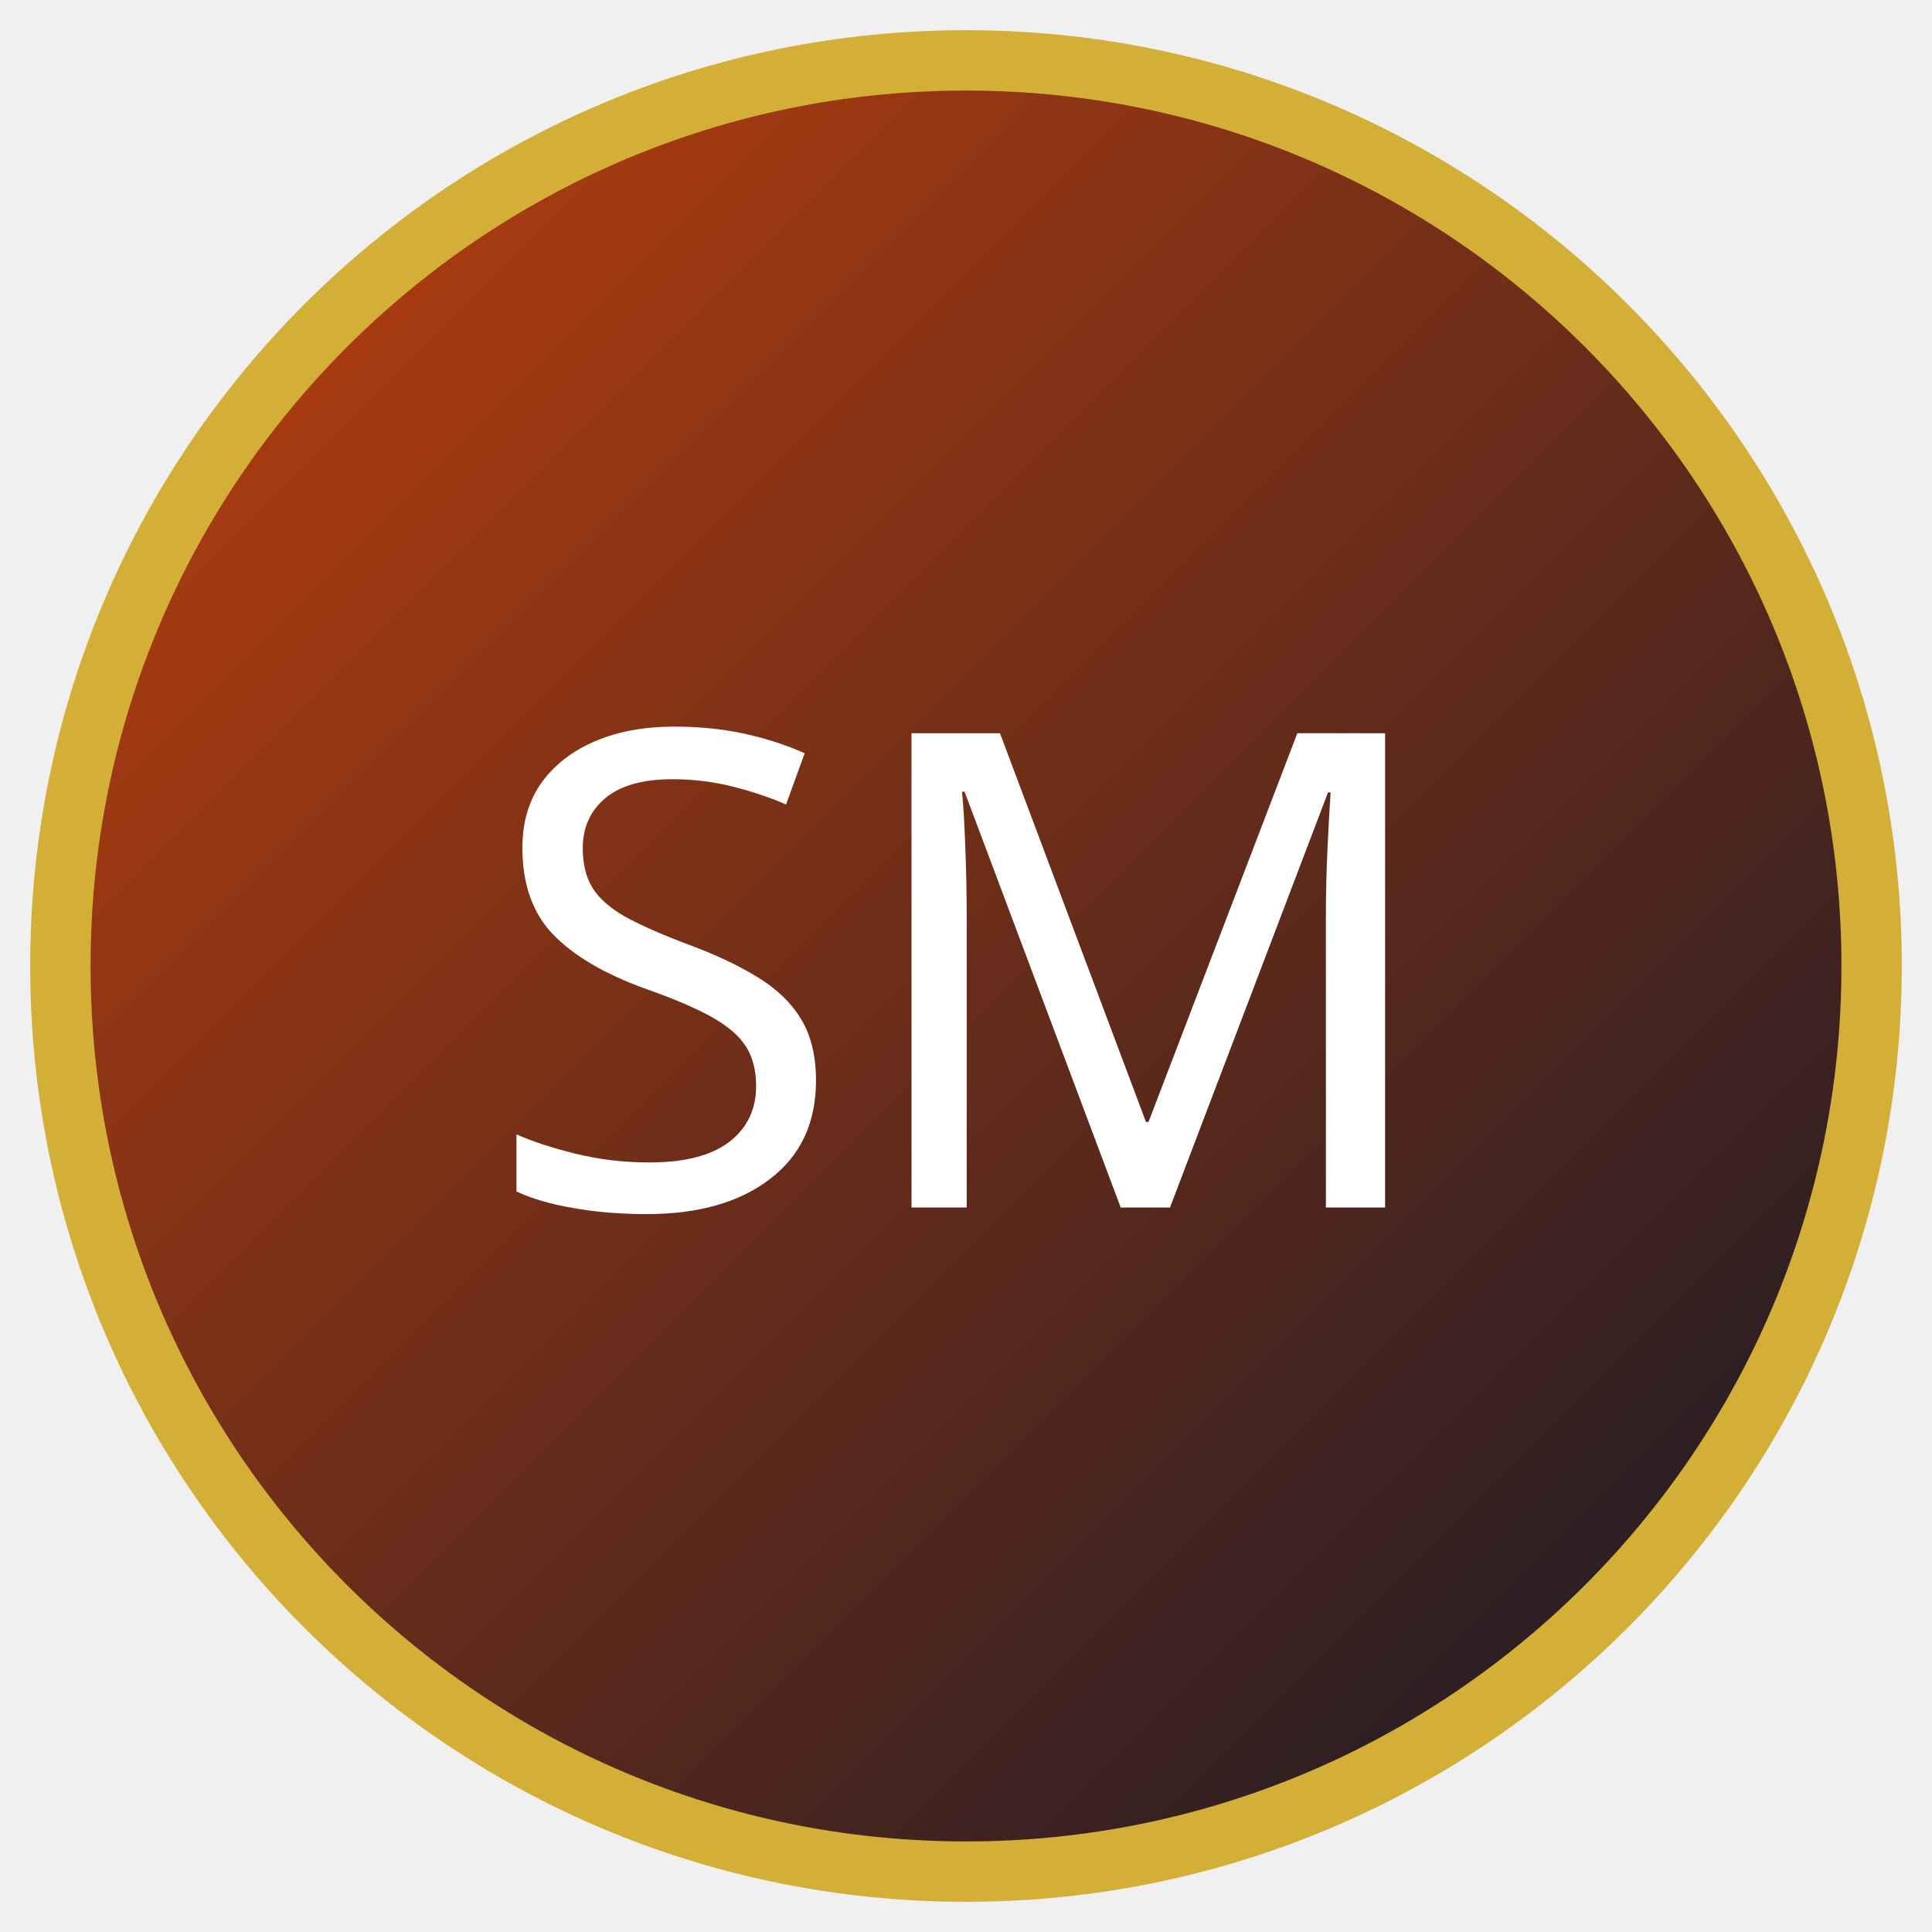
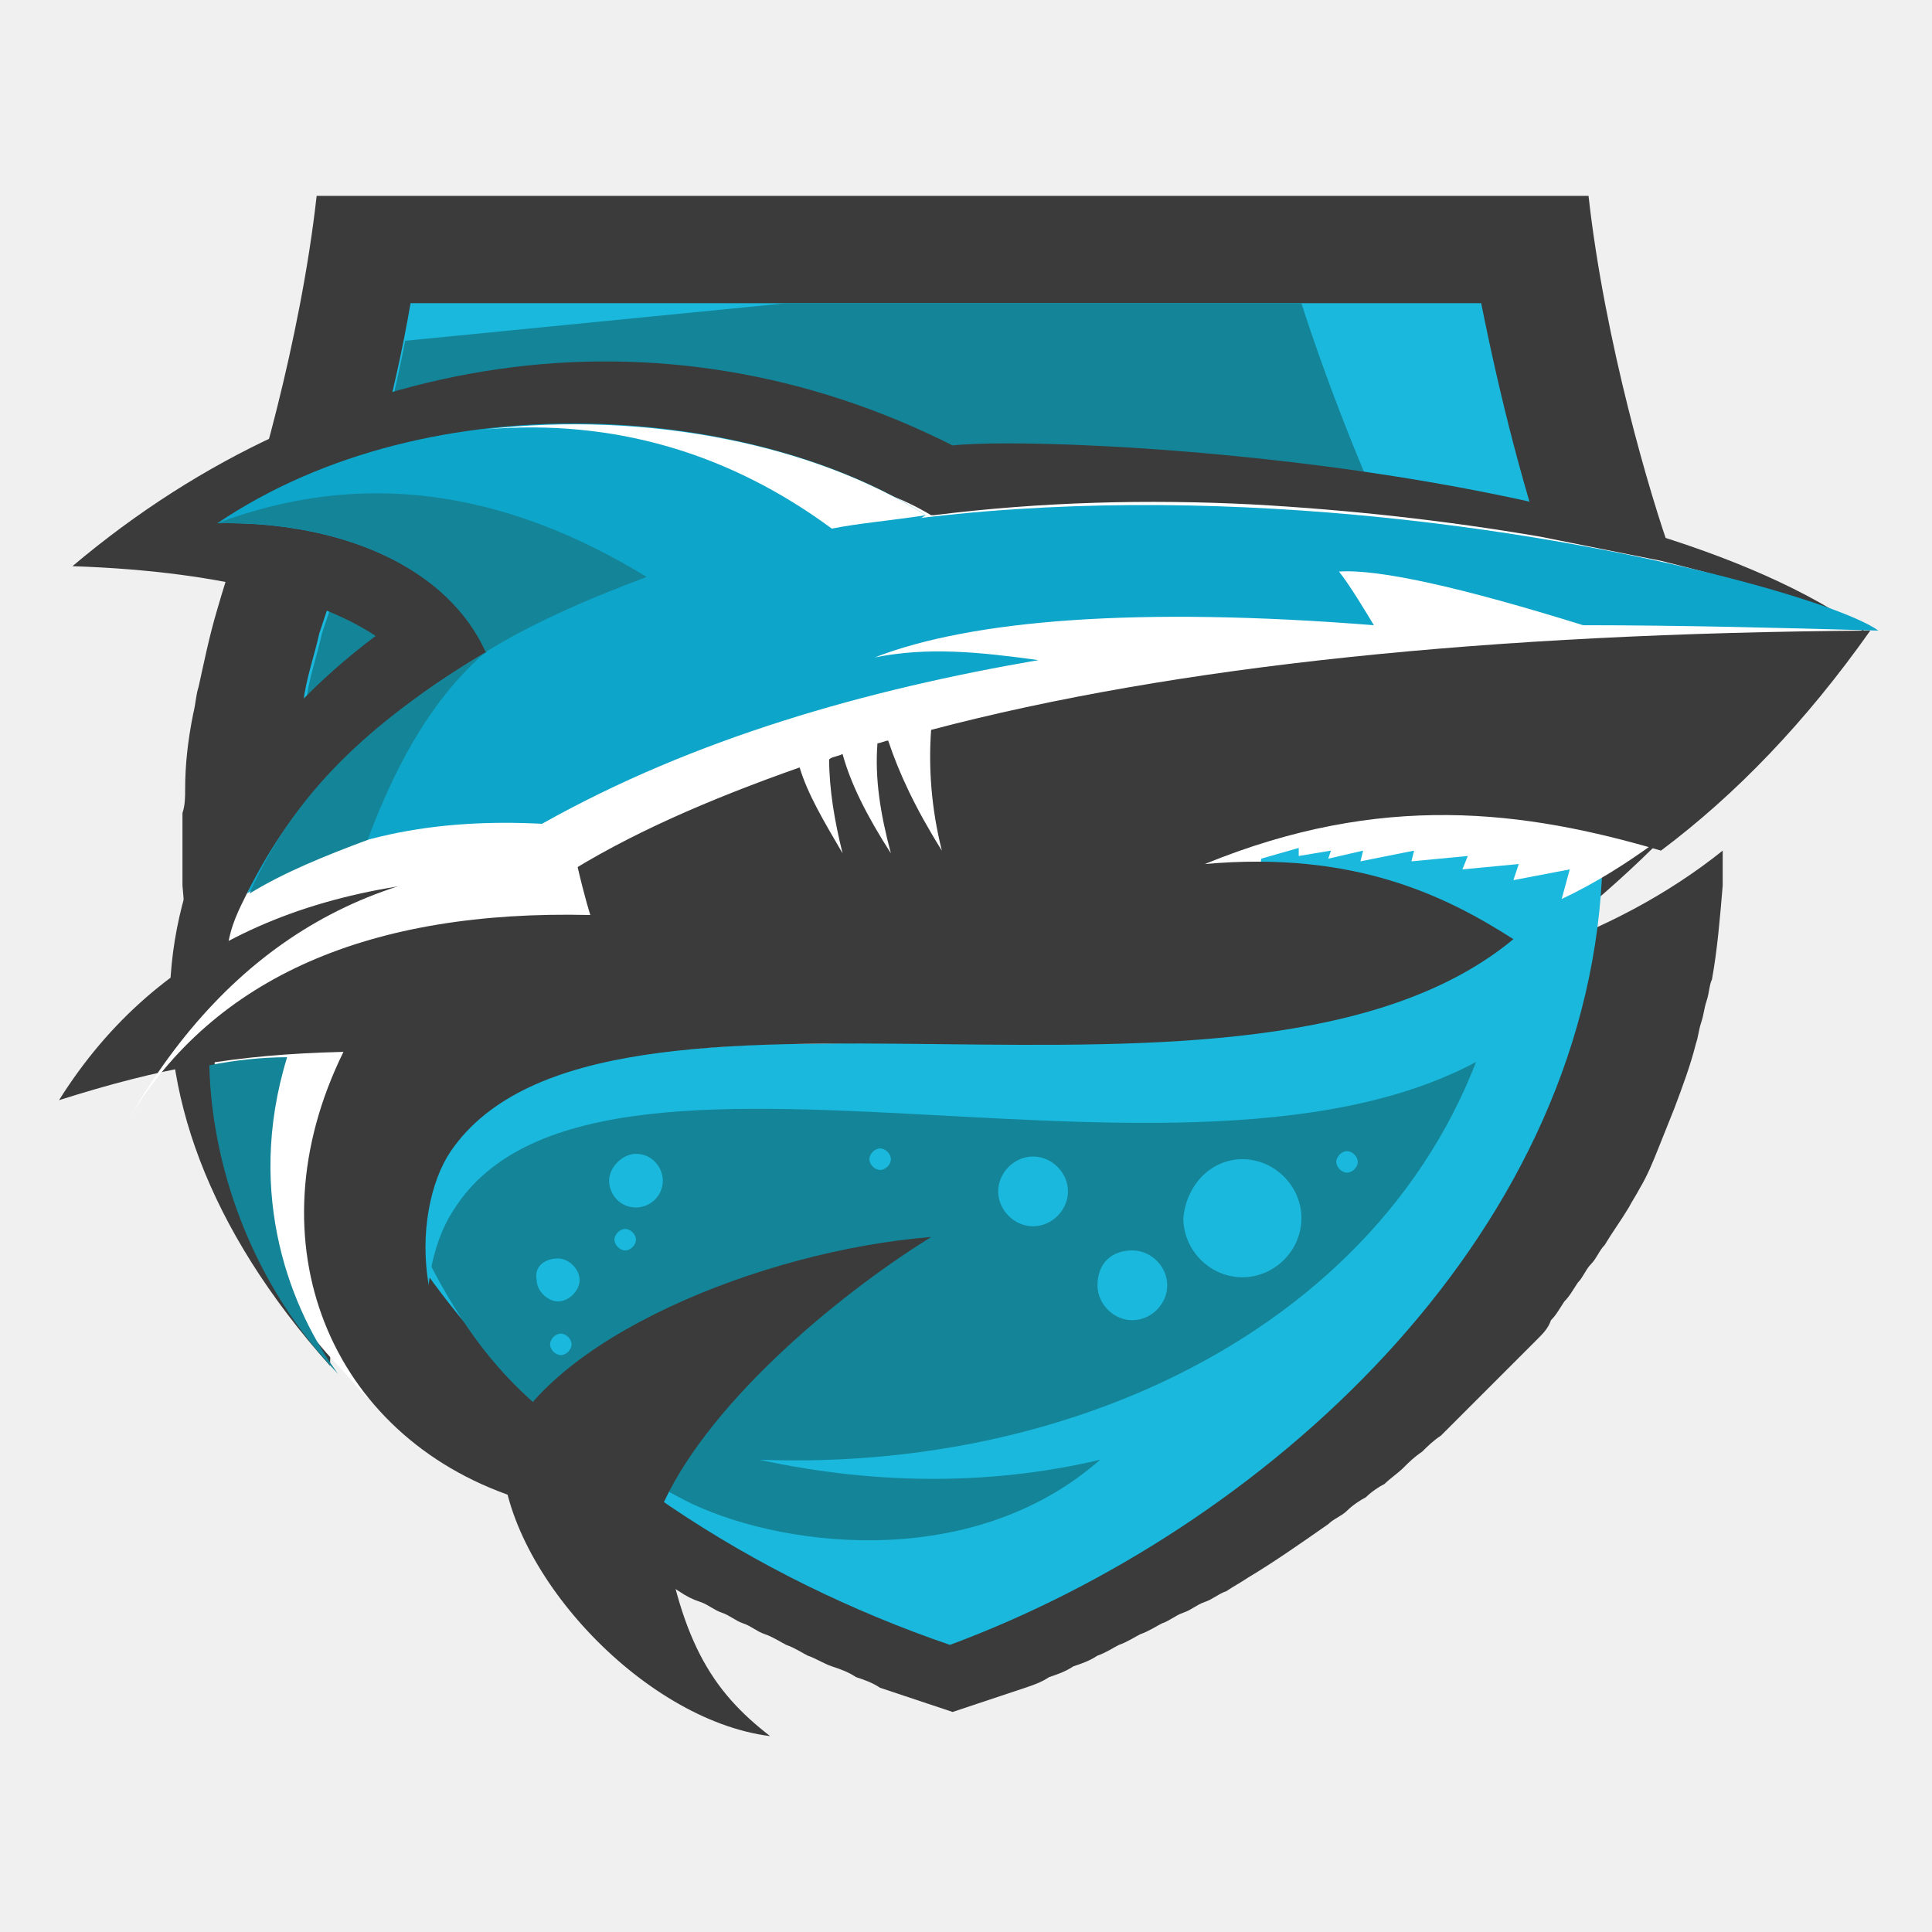
- <svg xmlns="http://www.w3.org/2000/svg" viewBox="0 0 128 128">
-   <defs>
-     <linearGradient id="g" x1="0" y1="0" x2="1" y2="1">
-       <stop offset="0" stop-color="#c2410c" />
-       <stop offset="1" stop-color="#111827" />
-     </linearGradient>
-   </defs>
-   <circle cx="64" cy="64" r="60" fill="url(#g)" stroke="#d4af37" stroke-width="4" />
-   <text x="64" y="80" font-family="Impact, Arial Black, sans-serif" font-size="44" text-anchor="middle" fill="#fff">SM</text>
+ <svg xmlns="http://www.w3.org/2000/svg" viewBox="0 0 72 72">
+   <g clip-rule="evenodd" fill-rule="evenodd">
+     <path d="m11.8 7.3c-.6 5.4-2.3 11.2-3.1 13.4-.2.7-.4 1.3-.6 2-.3 1-.5 2-.7 2.9-.1.3-.1.6-.2 1-.2 1-.3 1.9-.3 2.8 0 .3 0 .6-.1.9v2.7c.1 1.2.2 2.3.4 3.5 0 .3.1.6.2.8.1.3.1.6.2.8.1.3.1.5.2.8.2.8.5 1.6.8 2.4l.6 1.5c.2.5.5 1 .7 1.5.1.2.3.5.4.7.3.5.6 1 .9 1.4.1.2.3.5.5.7s.3.5.5.7.3.5.5.7.3.4.5.7c.2.2.4.4.5.7l.6.6.6.6.6.6.6.6.6.6.6.6c.2.2.4.4.7.6.2.2.4.4.7.6.2.2.5.4.7.6s.5.4.7.5c.2.2.5.4.7.5.2.2.5.3.7.5 1 .7 2 1.3 3 2 .3.2.5.3.8.5s.5.3.8.4.5.3.8.4.5.3.8.4.5.3.8.4.6.3.8.4c.3.1.6.3.8.4.3.1.6.3.9.4s.6.2.9.4c.3.1.6.2.9.4l.9.3.9.3.9.3.9-.3.9-.3.9-.3c.3-.1.6-.2.9-.4.3-.1.6-.2.9-.4.3-.1.6-.2.9-.4.3-.1.6-.3.8-.4.3-.1.6-.3.8-.4.3-.1.6-.3.8-.4.3-.1.5-.3.8-.4s.5-.3.8-.4.5-.3.8-.4c.3-.2.5-.3.8-.5 1-.6 2-1.3 3-2 .2-.2.5-.3.7-.5s.5-.4.7-.5c.2-.2.5-.4.7-.5.2-.2.5-.4.7-.6s.4-.4.7-.6c.2-.2.4-.4.7-.6l.6-.6.6-.6.6-.6.6-.6.6-.6.6-.6c.2-.2.4-.4.5-.7.2-.2.3-.4.5-.7.2-.2.3-.4.5-.7.2-.2.3-.5.5-.7s.3-.5.5-.7c.3-.5.6-.9.9-1.4.1-.2.3-.5.4-.7.3-.5.5-1 .7-1.5l.6-1.5c.3-.8.6-1.6.8-2.4.1-.3.1-.5.2-.8s.1-.5.2-.8.1-.6.2-.8c.2-1.1.3-2.3.4-3.5v-.9-.4c-2 1.6-4.4 2.9-7.3 3.9 2.7-2 5.1-4.2 7.2-6.7-.1-.8-.2-1.5-.3-2.3-.1-.3-.1-.6-.2-1-.2-1-.4-1.9-.7-2.9-.2-.7-.4-1.3-.6-2-.8-2.2-2.5-8-3.1-13.4z" fill="#3a3b3a" />
+     <path d="m15.3 11.3c-.6 3.5-1.6 7.1-2.8 10.5l-.6 1.8c-.2.9-.5 1.7-.6 2.6-3.4 17.4 9.5 30.1 24.1 35.1 11.6-4.3 23.6-15 24.3-28.6v-.8-.8-.8-.8c-.1-.8-.2-1.6-.3-2.5 0-.3-.1-.6-.2-.8-.2-.9-.4-1.8-.6-2.6l-.6-1.8c-1.2-3.4-2.1-7-2.8-10.5z" fill="#1bb8dd" />
+     <path d="m15.1 12.7c-.6 3.1-1.5 6.2-2.5 9.1l-.6 1.8c-.2.9-.5 1.7-.6 2.6-.1.3-.1.6-.2.8-.1.8-.2 1.6-.3 2.5v3.2c0 1 .2 2 .3 2.9 0 .2.1.5.1.7s.1.5.2.7.1.5.2.7c.2.7.4 1.4.7 2 .2.4.3.9.5 1.3s.4.9.6 1.3l.3.6c.2.4.5.8.7 1.2.1.2.3.4.4.6 2.7 6.3 5.1 8.3 10.6 11.2 3.3 1.7 10.6 2.8 15.5-1.5-3.8.9-8.1 1-12.7 0 13.2.5 25.7-6.4 27.8-18.8.5-2.7-1.5-5.8-2-8.5-.1-.8-.3-1.6-.5-2.4-.1-.3-.2-.6-.2-.8-.3-.9-.6-1.7-.9-2.5-.2-.6-.5-1.2-.8-1.8-1.2-2.7-2.3-5.5-3.2-8.3h-19.2z" fill="#148498" />
+     <path d="m9.5 36.8c.2.7.4 1.5.7 2.2.2.5.4 1 .6 1.4.2.3.3.7.5 1h1.5c-.3.6-.5 1.1-.7 1.7.2.3.3.5.5.8.1.2.3.4.4.7 1.1 2.5 2.1 4.4 3.2 6-.6-2.1-.1-4.3.7-5.5 5.5-8.8 30.3 1.8 40.4-7.1 3.1-3.6 2.2-6.7 1.8-10.5 0-.3-3.1-1-3.1-1.3-8.1.6-15.2 1.6-21.1 3.1-.1 1.4 0 2.9.4 4.5-1-1.6-1.6-2.9-2-4.1-.1 0-.3.1-.4.1-.1 1.3.1 2.6.5 4.1-.9-1.4-1.5-2.6-1.8-3.7-.2.1-.4.1-.5.2 0 1.1.2 2.3.5 3.5-.7-1.2-1.3-2.2-1.6-3.2-3.4 1.2-6.4 2.5-8.9 4.1-4.7-.1-8.5.6-11.6 2z" fill="#1bb8dd" />
+     <path d="m14 23.7c-1.8-1.2-5.3-2.4-11.3-2.6 9.6-8.1 21.9-10 32.8-4.5 3.6-.4 25.4.6 34.1 7-14.3.3-8.2 3.3-23.4 3.3-17.6 0-33.8 13.5-33.9 24-9.2-10.3-7.1-20.6 1.7-27.2z" fill="#3a3b3a" />
+     <path d="m10.9 30.7-.1.1c-.6.8-1.1 1.6-1.6 2.5-.3.6-.6 1.2-.7 1.9v.1h-.1c-2.5 1.3-4.5 3.1-6 5.5 1.8-.5 3.5-1 5.4-1.3h.2v.2c.1 4.2 1.8 8.3 4.7 11.3.3.3.6.7.9 1 .5.4.9.9 1.4 1.3.1.1.3.2.4.3 1 .8 2.2 1.5 3.5 1.9h.1v.1c.9 3.8 5.1 8 9 8.8l-.9-.9c-.8-.8-1.3-1.8-1.7-2.8-.6-1.4-.9-3-1.1-4.4 1.6-3.7 6.1-7.6 9.6-9.9-1.8.2-3.6.6-5.3 1.1-2 .6-4 1.4-5.8 2.5-1.4.8-2.9 2-3.7 3.5l-.1.1v-.1c-2.1-1.1-3.2-3.1-3.5-5.4-.1-1-.1-2 .1-3 .2-.8.4-1.6.9-2.2 1.3-1.8 3.4-2.7 5.4-3.2 1.2-.3 2.4-.5 3.7-.6s2.6-.2 3.9-.2c2.1 0 4.2-.1 6.4 0h2.8c.8 0 1.5 0 2.3-.1 2-.2 4-.3 5.9-.6 2.9-.4 6.8-1.2 9.1-3.1l-1.3.1-.2-.6h-1.3l.2-.8-1.7.3.2-.7-1.7.3.2-.8v.1c-.5.1-1.1.3-1.6.4v-.3l-1.3.3.1-.5-.7.1.1-1 1.4-.4v.3l1.2-.2-.1.3 1.3-.3-.1.4 2-.4-.1.4 2.1-.2-.2.5 2.1-.2-.2.6 2.1-.4-.3 1.1c1.3-.6 2.5-1.4 3.2-1.9.4-.3.9-.5 1.3-.8 2.6-2.1 4.8-4.5 6.7-7.3-.4-.3-.9-.5-1.3-.7-.9-.4-1.7-.6-2.6-.9-1.2-.4-2.4-.7-3.6-1l-4.5-.9c-3.5-.6-7.1-1-10.7-1.2-3.9-.2-7.9-.1-11.9.4h-.1c-.5-.3-1.1-.6-1.7-.8-.6-.3-1.3-.6-2-.8-7-2.6-15.8-2.4-22.2 1.7 2 0 4 .4 5.7 1.2s3.1 2 3.8 3.7l.1.1-.1.1c-2.6 1.5-4.9 3.4-6.8 5.6l-.1.1-.1.1-.1.1-.1.1c-.2.2-.2.2-.2.3z" fill="#fff" />
+     <path d="m18.7 27.3c6.3-3.2 12.6-6.1 15.8-8.1-6.4-4.1-18.4-5.1-26.4.3 6.1-.1 10.8 2.9 10.6 7.8z" fill="#0da5c9" />
+     <path d="m18.1 16c6.1-.7 12.3.6 16.4 3.2-1.3.2-2.5.3-3.5.5-3.8-2.8-8.1-4.1-12.9-3.7z" fill="#fff" />
+     <path d="m8.1 19.5c4.7-.1 8.6 1.7 10 4.8 1.6-1 3.6-1.9 6-2.8-5.4-3.3-10.7-4-16-2z" fill="#148498" />
+     <path d="m34.7 46.1c-6.3.5-14.4 3.8-16 8 0 4.3 5.2 10 10 10.6-2.2-1.7-3.4-3.6-4.1-8.4 1.6-3.8 6.4-7.9 10.1-10.2z" fill="#3a3b3a" />
+     <path d="m7.8 39.7c.1 4.1 1.8 8.4 4.8 11.5-1.7-2.3-3.5-6.6-1.9-11.8-.9 0-1.9.1-2.9.3z" fill="#148498" />
+     <path d="m70 23.5c-3-2.2-36.3-10.5-54.2 2.3-3 2.2-5 4.3-6.6 7.5 3.4-2.2 7.1-2.8 11-2.6 5.7-3.2 12.1-5 18.5-6.1-2.2-.3-4.1-.5-6.1-.1 3.6-1.4 9.8-1.9 18.6-1.2-.3-.5-.9-1.5-1.3-2 1.5-.1 4.6.6 9.1 2 3.6 0 7.5.1 11 .2z" fill="#0da5c9" />
+     <path d="m18.1 24.3c-3.8 2.3-7 4.9-8.8 9 1.3-.8 2.8-1.4 4.4-2 .9-2.4 2.2-5.1 4.4-7z" fill="#148498" />
+     <path d="m19.2 55.8c.5-.9 1-2.2.7-2.9-4.8-2.1-4.6-7.8-3.1-10 5.7-8.3 29.7.3 39.6-7.9-2.5-1.6-5.9-3.3-11.5-2.8 6.6-2.7 11.9-2 17-.5 2.8-2.1 5.4-4.8 7.8-8.2-14.2.1-25.9 1.3-35 3.7-.1 1.4 0 2.9.4 4.5-1-1.6-1.6-2.9-2-4.1-.1 0-.3.1-.4.1-.1 1.3.1 2.6.5 4.1-.9-1.4-1.5-2.6-1.8-3.7-.2.1-.4.1-.5.2 0 1.1.2 2.3.5 3.5-.7-1.2-1.3-2.2-1.6-3.2-3.4 1.2-6.4 2.5-8.9 4.1-8.8-.3-15 2.4-18.7 8.3 3.8-1.2 6.5-1.7 10.6-1.8-3.5 7.1-.5 14.3 6.4 16.6z" fill="#3a3b3a" />
+     <path d="m46.3 43.2c1.2 0 2.2 1 2.2 2.2s-1 2.2-2.2 2.2-2.2-1-2.2-2.2c.1-1.2 1-2.2 2.2-2.2zm-4.1 3.4c.7 0 1.3.6 1.3 1.3s-.6 1.3-1.3 1.3-1.3-.6-1.3-1.3c0-.8.5-1.3 1.3-1.3zm-3.7-3.5c.7 0 1.3.6 1.3 1.3s-.6 1.3-1.3 1.3-1.3-.6-1.3-1.3.6-1.3 1.3-1.3zm-17.7 3.8c.4 0 .8.4.8.8s-.4.8-.8.8-.8-.4-.8-.8c-.1-.5.3-.8.8-.8zm2.9-3.9c.6 0 1 .5 1 1 0 .6-.5 1-1 1-.6 0-1-.5-1-1s.5-1 1-1zm9.1-.2c.2 0 .4.2.4.4s-.2.4-.4.4-.4-.2-.4-.4.2-.4.4-.4zm-9.5 3c.2 0 .4.2.4.4s-.2.4-.4.4-.4-.2-.4-.4.2-.4.4-.4zm-2.4 3.9c.2 0 .4.2.4.4s-.2.4-.4.4-.4-.2-.4-.4.2-.4.4-.4zm29.3-6.8c.2 0 .4.2.4.4s-.2.4-.4.4-.4-.2-.4-.4.2-.4.4-.4z" fill="#1bb8dd" />
+     <path d="m21.5 32.2c.3 1.3.5 1.9.5 1.9-8.2-.2-14 2.3-17.2 7.6 3.8-6.6 9.3-9.8 16.7-9.5z" fill="#fff" />
+   </g>
</svg>
